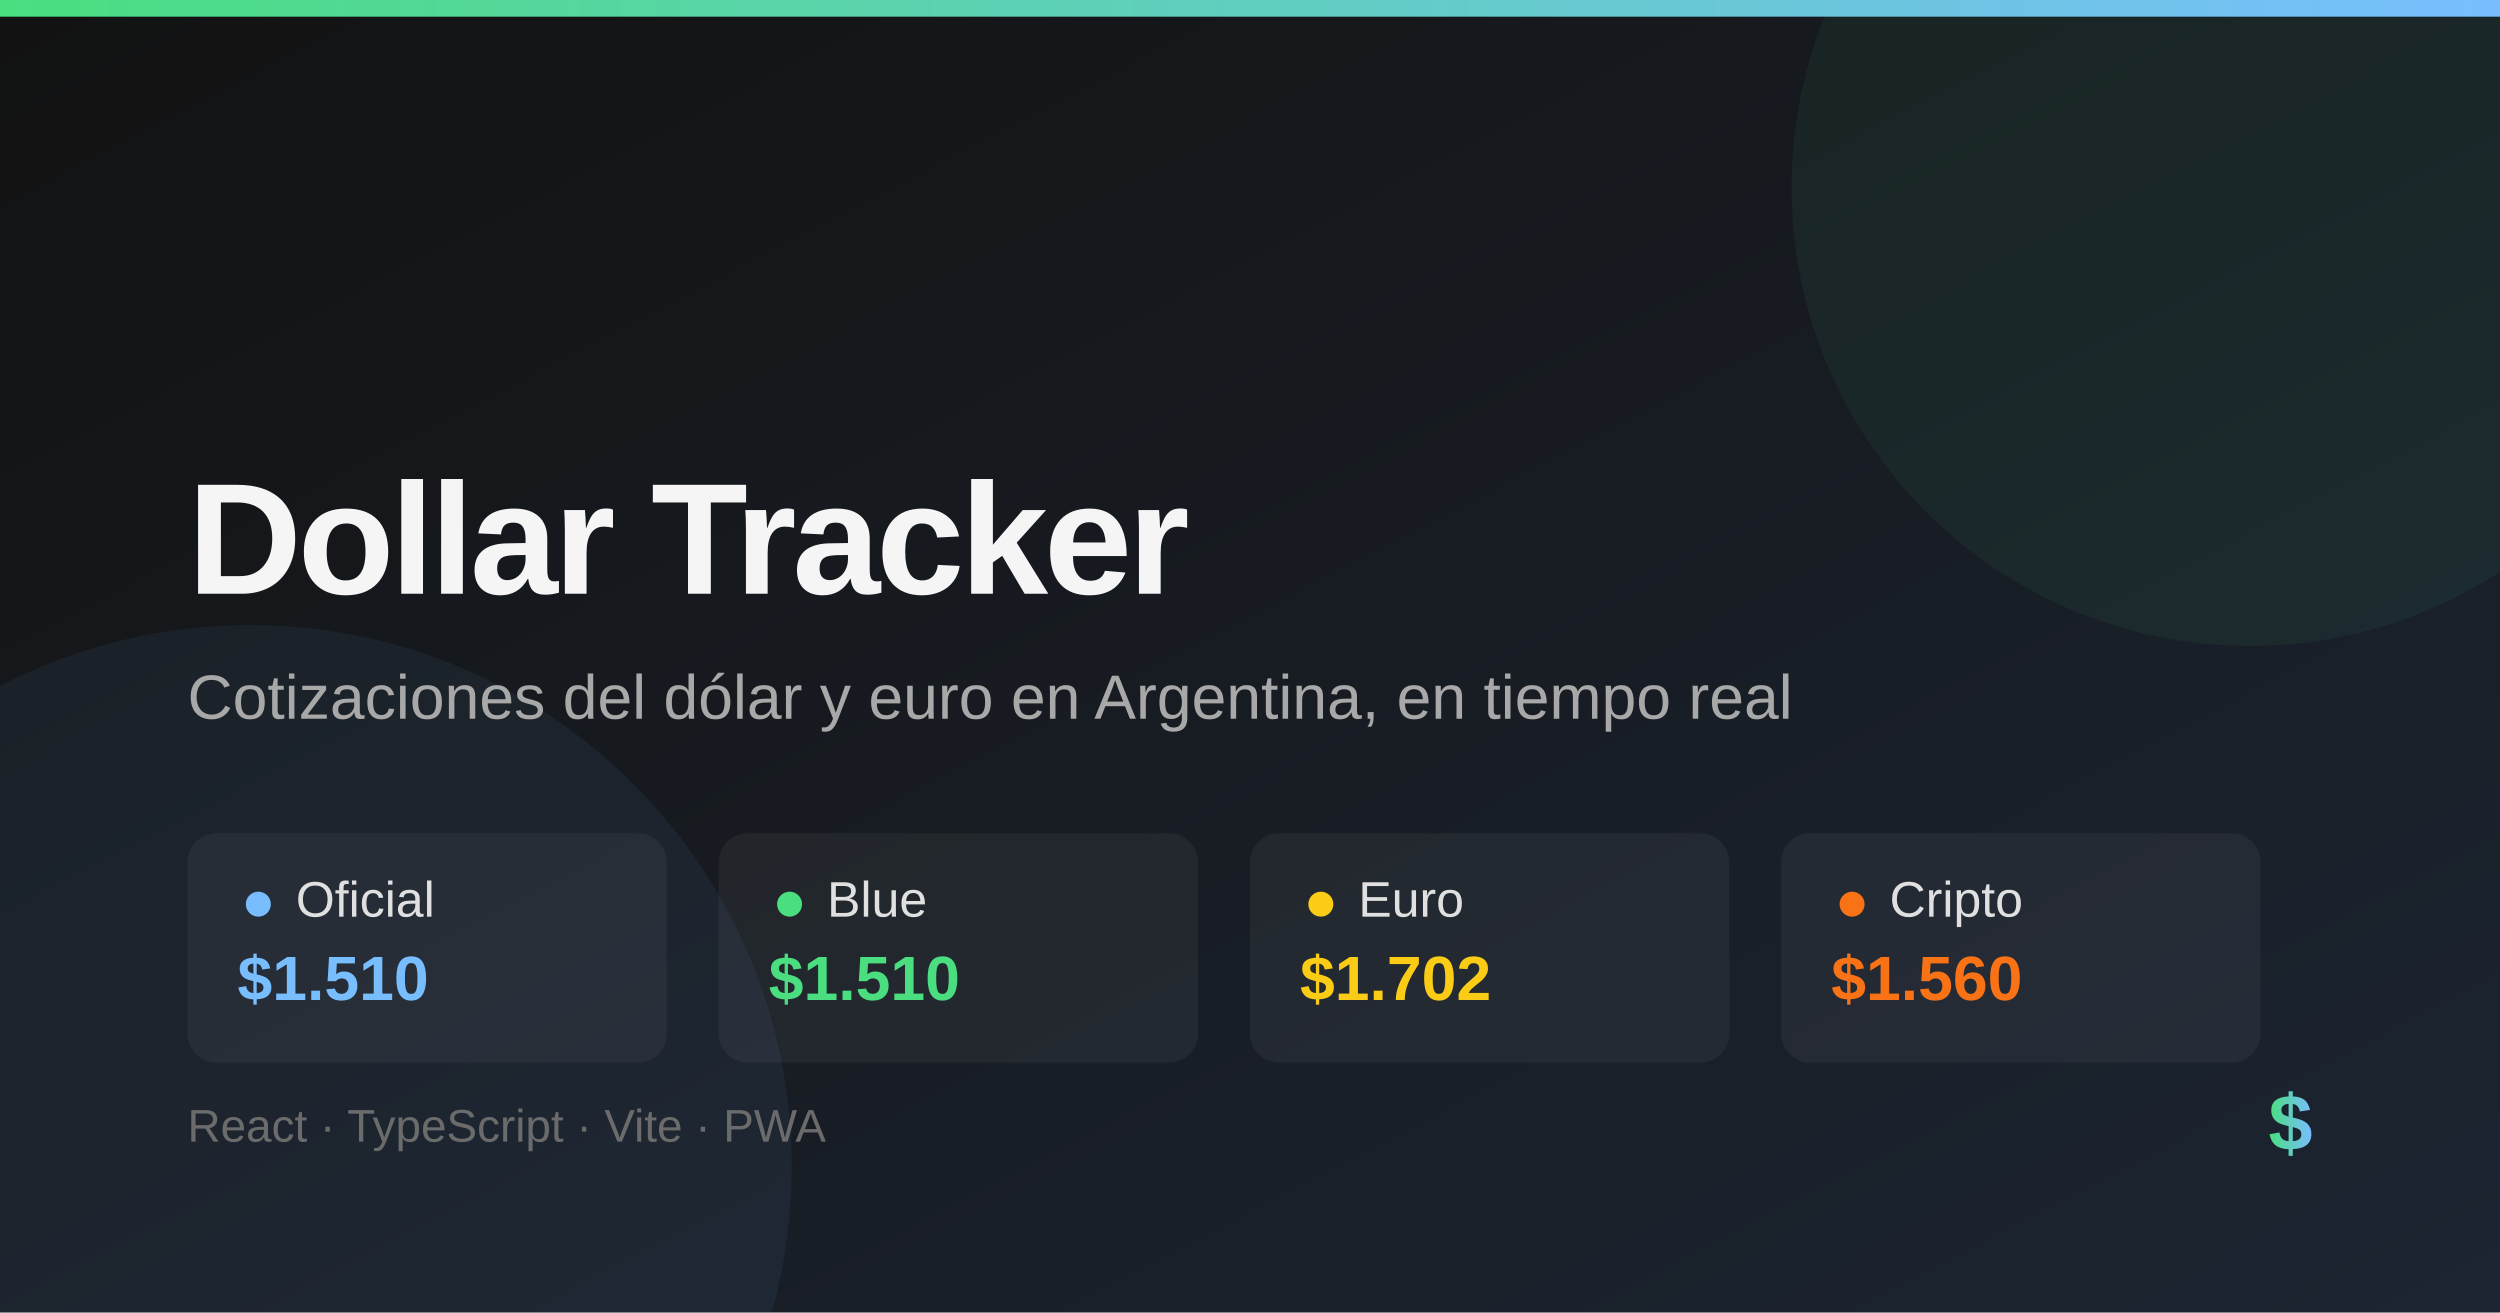
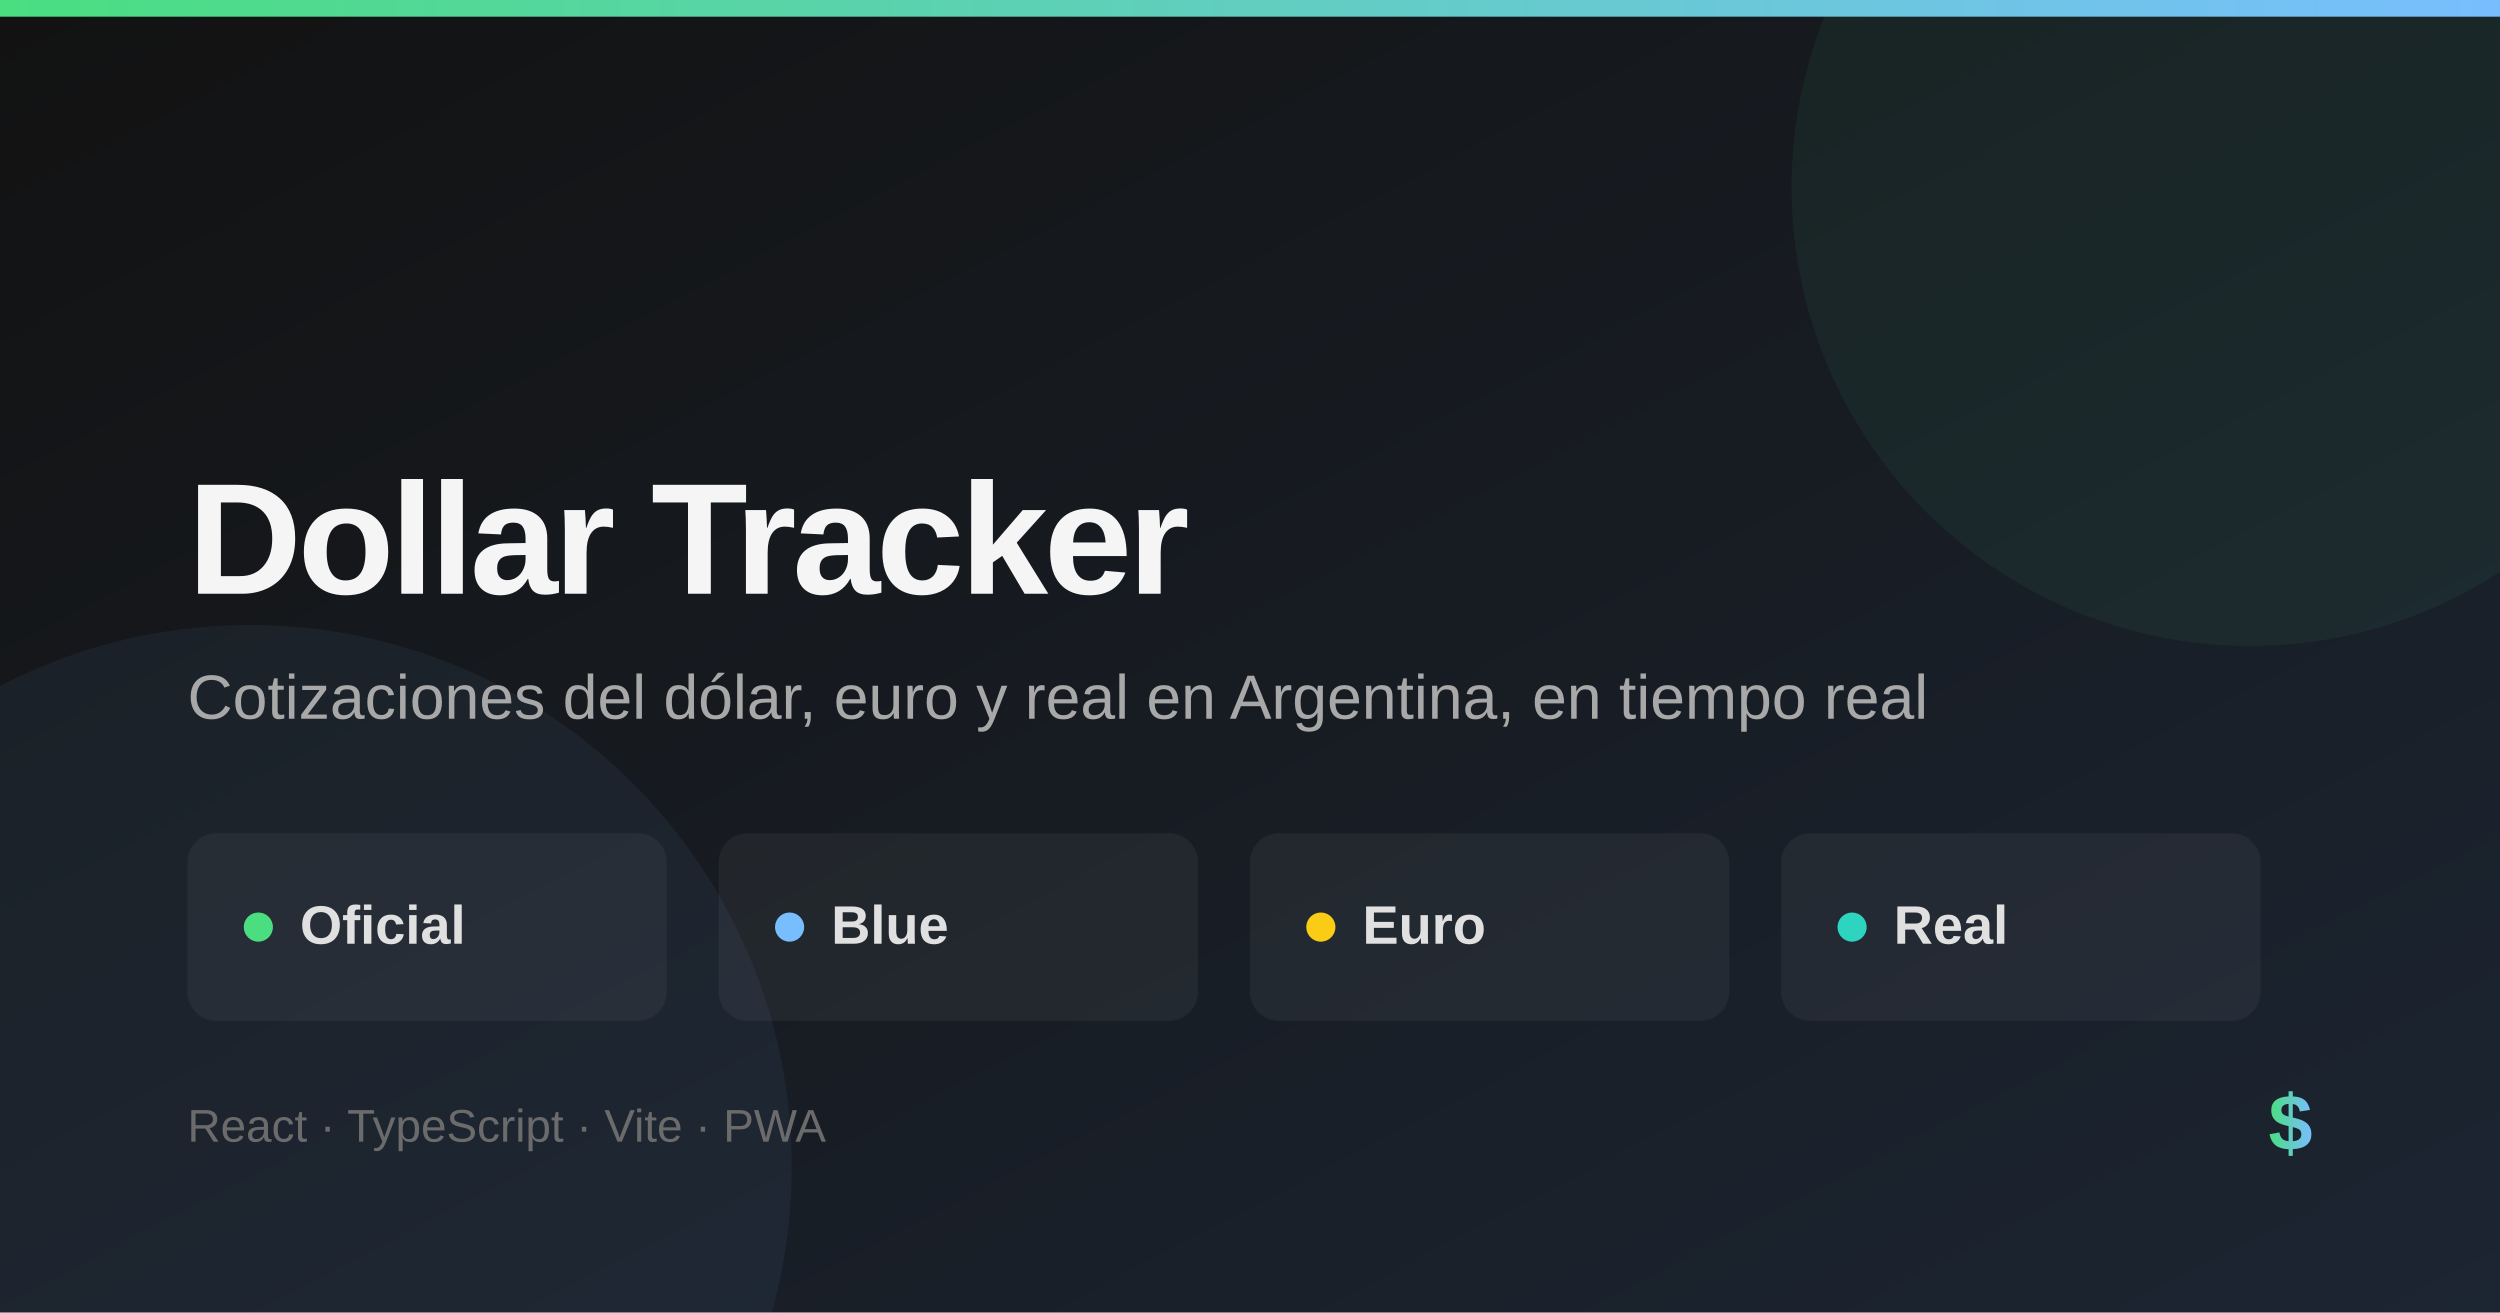
<svg xmlns="http://www.w3.org/2000/svg" width="1200" height="630" viewBox="0 0 1200 630">
  <defs>
    <linearGradient id="bg" x1="0%" y1="0%" x2="100%" y2="100%">
      <stop offset="0%" stop-color="#121212" />
      <stop offset="100%" stop-color="#1c2532" />
    </linearGradient>
    <linearGradient id="accent" x1="0%" y1="0%" x2="100%" y2="0%">
      <stop offset="0%" stop-color="#4ade80" />
      <stop offset="100%" stop-color="#78beff" />
    </linearGradient>
  </defs>
  <rect width="1200" height="630" fill="url(#bg)" />
  <circle cx="1080" cy="90" r="220" fill="#4ade80" opacity="0.06" />
  <circle cx="120" cy="560" r="260" fill="#78beff" opacity="0.06" />
  <rect x="0" y="0" width="1200" height="8" fill="url(#accent)" />
  <text x="90" y="285" font-family="Segoe UI, Arial, sans-serif" font-size="76" font-weight="700" fill="#f5f5f5" letter-spacing="-2">
    Dollar Tracker
  </text>
  <text x="90" y="345" font-family="Segoe UI, Arial, sans-serif" font-size="30" fill="#a8a8a8">
-     Cotizaciones del dólar y euro en Argentina, en tiempo real
+     Cotizaciones del dólar, euro y real en Argentina, en tiempo real
  </text>
  <g font-family="Segoe UI, Arial, sans-serif">
    <g transform="translate(90,400)">
-       <rect width="230" height="110" rx="14" fill="#ffffff" opacity="0.05" stroke="#ffffff" stroke-opacity="0.12" />
-       <circle cx="34" cy="34" r="6" fill="#78beff" />
-       <text x="52" y="40" font-size="24" fill="#e0e0e0">Oficial</text>
-       <text x="24" y="80" font-size="30" font-weight="700" fill="#78beff">$1.510</text>
+       <rect width="230" height="90" rx="14" fill="#ffffff" opacity="0.05" stroke="#ffffff" stroke-opacity="0.12" />
+       <circle cx="34" cy="45" r="7" fill="#4ade80" />
+       <text x="54" y="53" font-size="26" font-weight="600" fill="#e0e0e0">Oficial</text>
    </g>
    <g transform="translate(345,400)">
-       <rect width="230" height="110" rx="14" fill="#ffffff" opacity="0.05" stroke="#ffffff" stroke-opacity="0.12" />
-       <circle cx="34" cy="34" r="6" fill="#4ade80" />
-       <text x="52" y="40" font-size="24" fill="#e0e0e0">Blue</text>
-       <text x="24" y="80" font-size="30" font-weight="700" fill="#4ade80">$1.510</text>
+       <rect width="230" height="90" rx="14" fill="#ffffff" opacity="0.05" stroke="#ffffff" stroke-opacity="0.12" />
+       <circle cx="34" cy="45" r="7" fill="#78beff" />
+       <text x="54" y="53" font-size="26" font-weight="600" fill="#e0e0e0">Blue</text>
    </g>
    <g transform="translate(600,400)">
-       <rect width="230" height="110" rx="14" fill="#ffffff" opacity="0.05" stroke="#ffffff" stroke-opacity="0.12" />
-       <circle cx="34" cy="34" r="6" fill="#facc15" />
-       <text x="52" y="40" font-size="24" fill="#e0e0e0">Euro</text>
-       <text x="24" y="80" font-size="30" font-weight="700" fill="#facc15">$1.702</text>
+       <rect width="230" height="90" rx="14" fill="#ffffff" opacity="0.05" stroke="#ffffff" stroke-opacity="0.12" />
+       <circle cx="34" cy="45" r="7" fill="#facc15" />
+       <text x="54" y="53" font-size="26" font-weight="600" fill="#e0e0e0">Euro</text>
    </g>
    <g transform="translate(855,400)">
-       <rect width="230" height="110" rx="14" fill="#ffffff" opacity="0.05" stroke="#ffffff" stroke-opacity="0.12" />
-       <circle cx="34" cy="34" r="6" fill="#f97316" />
-       <text x="52" y="40" font-size="24" fill="#e0e0e0">Cripto</text>
-       <text x="24" y="80" font-size="30" font-weight="700" fill="#f97316">$1.560</text>
+       <rect width="230" height="90" rx="14" fill="#ffffff" opacity="0.05" stroke="#ffffff" stroke-opacity="0.12" />
+       <circle cx="34" cy="45" r="7" fill="#2dd4bf" />
+       <text x="54" y="53" font-size="26" font-weight="600" fill="#e0e0e0">Real</text>
    </g>
  </g>
  <text x="90" y="548" font-family="Segoe UI, Arial, sans-serif" font-size="22" fill="#6b6b6b">
    React · TypeScript · Vite · PWA
  </text>
  <text x="1110" y="552" font-family="Segoe UI, Arial, sans-serif" font-size="38" font-weight="700" fill="url(#accent)" text-anchor="end">
    $
  </text>
</svg>
